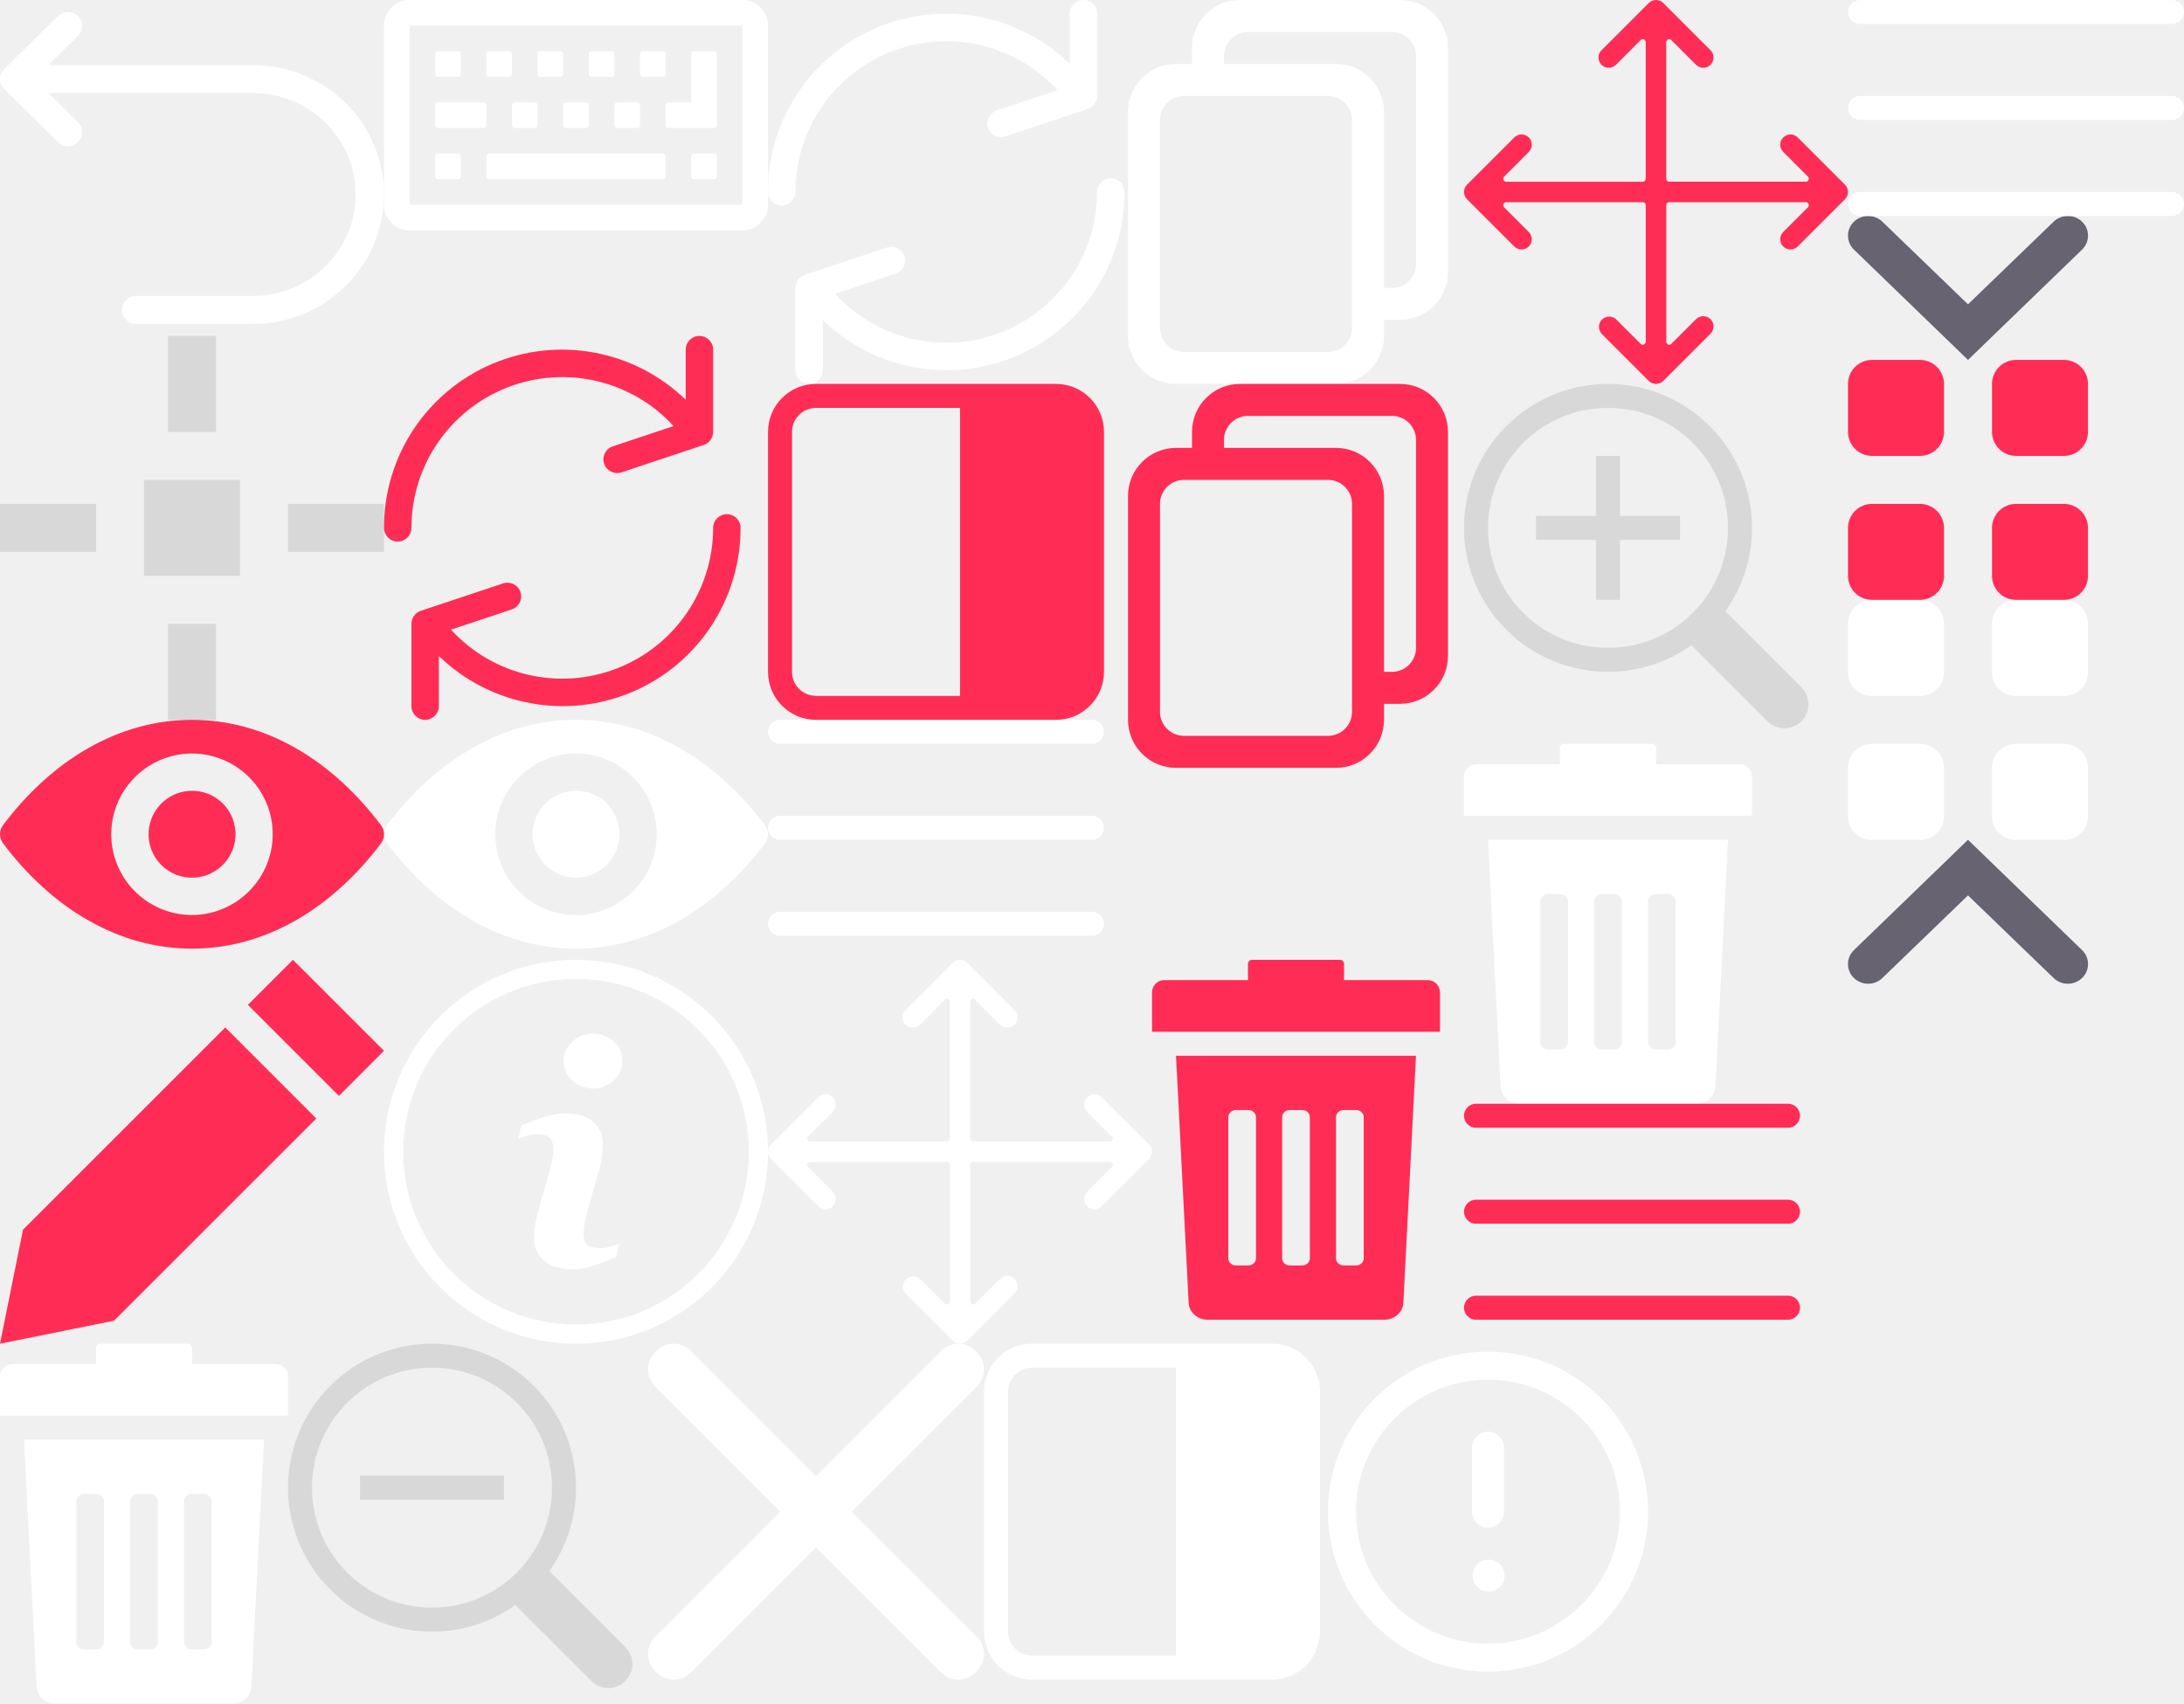
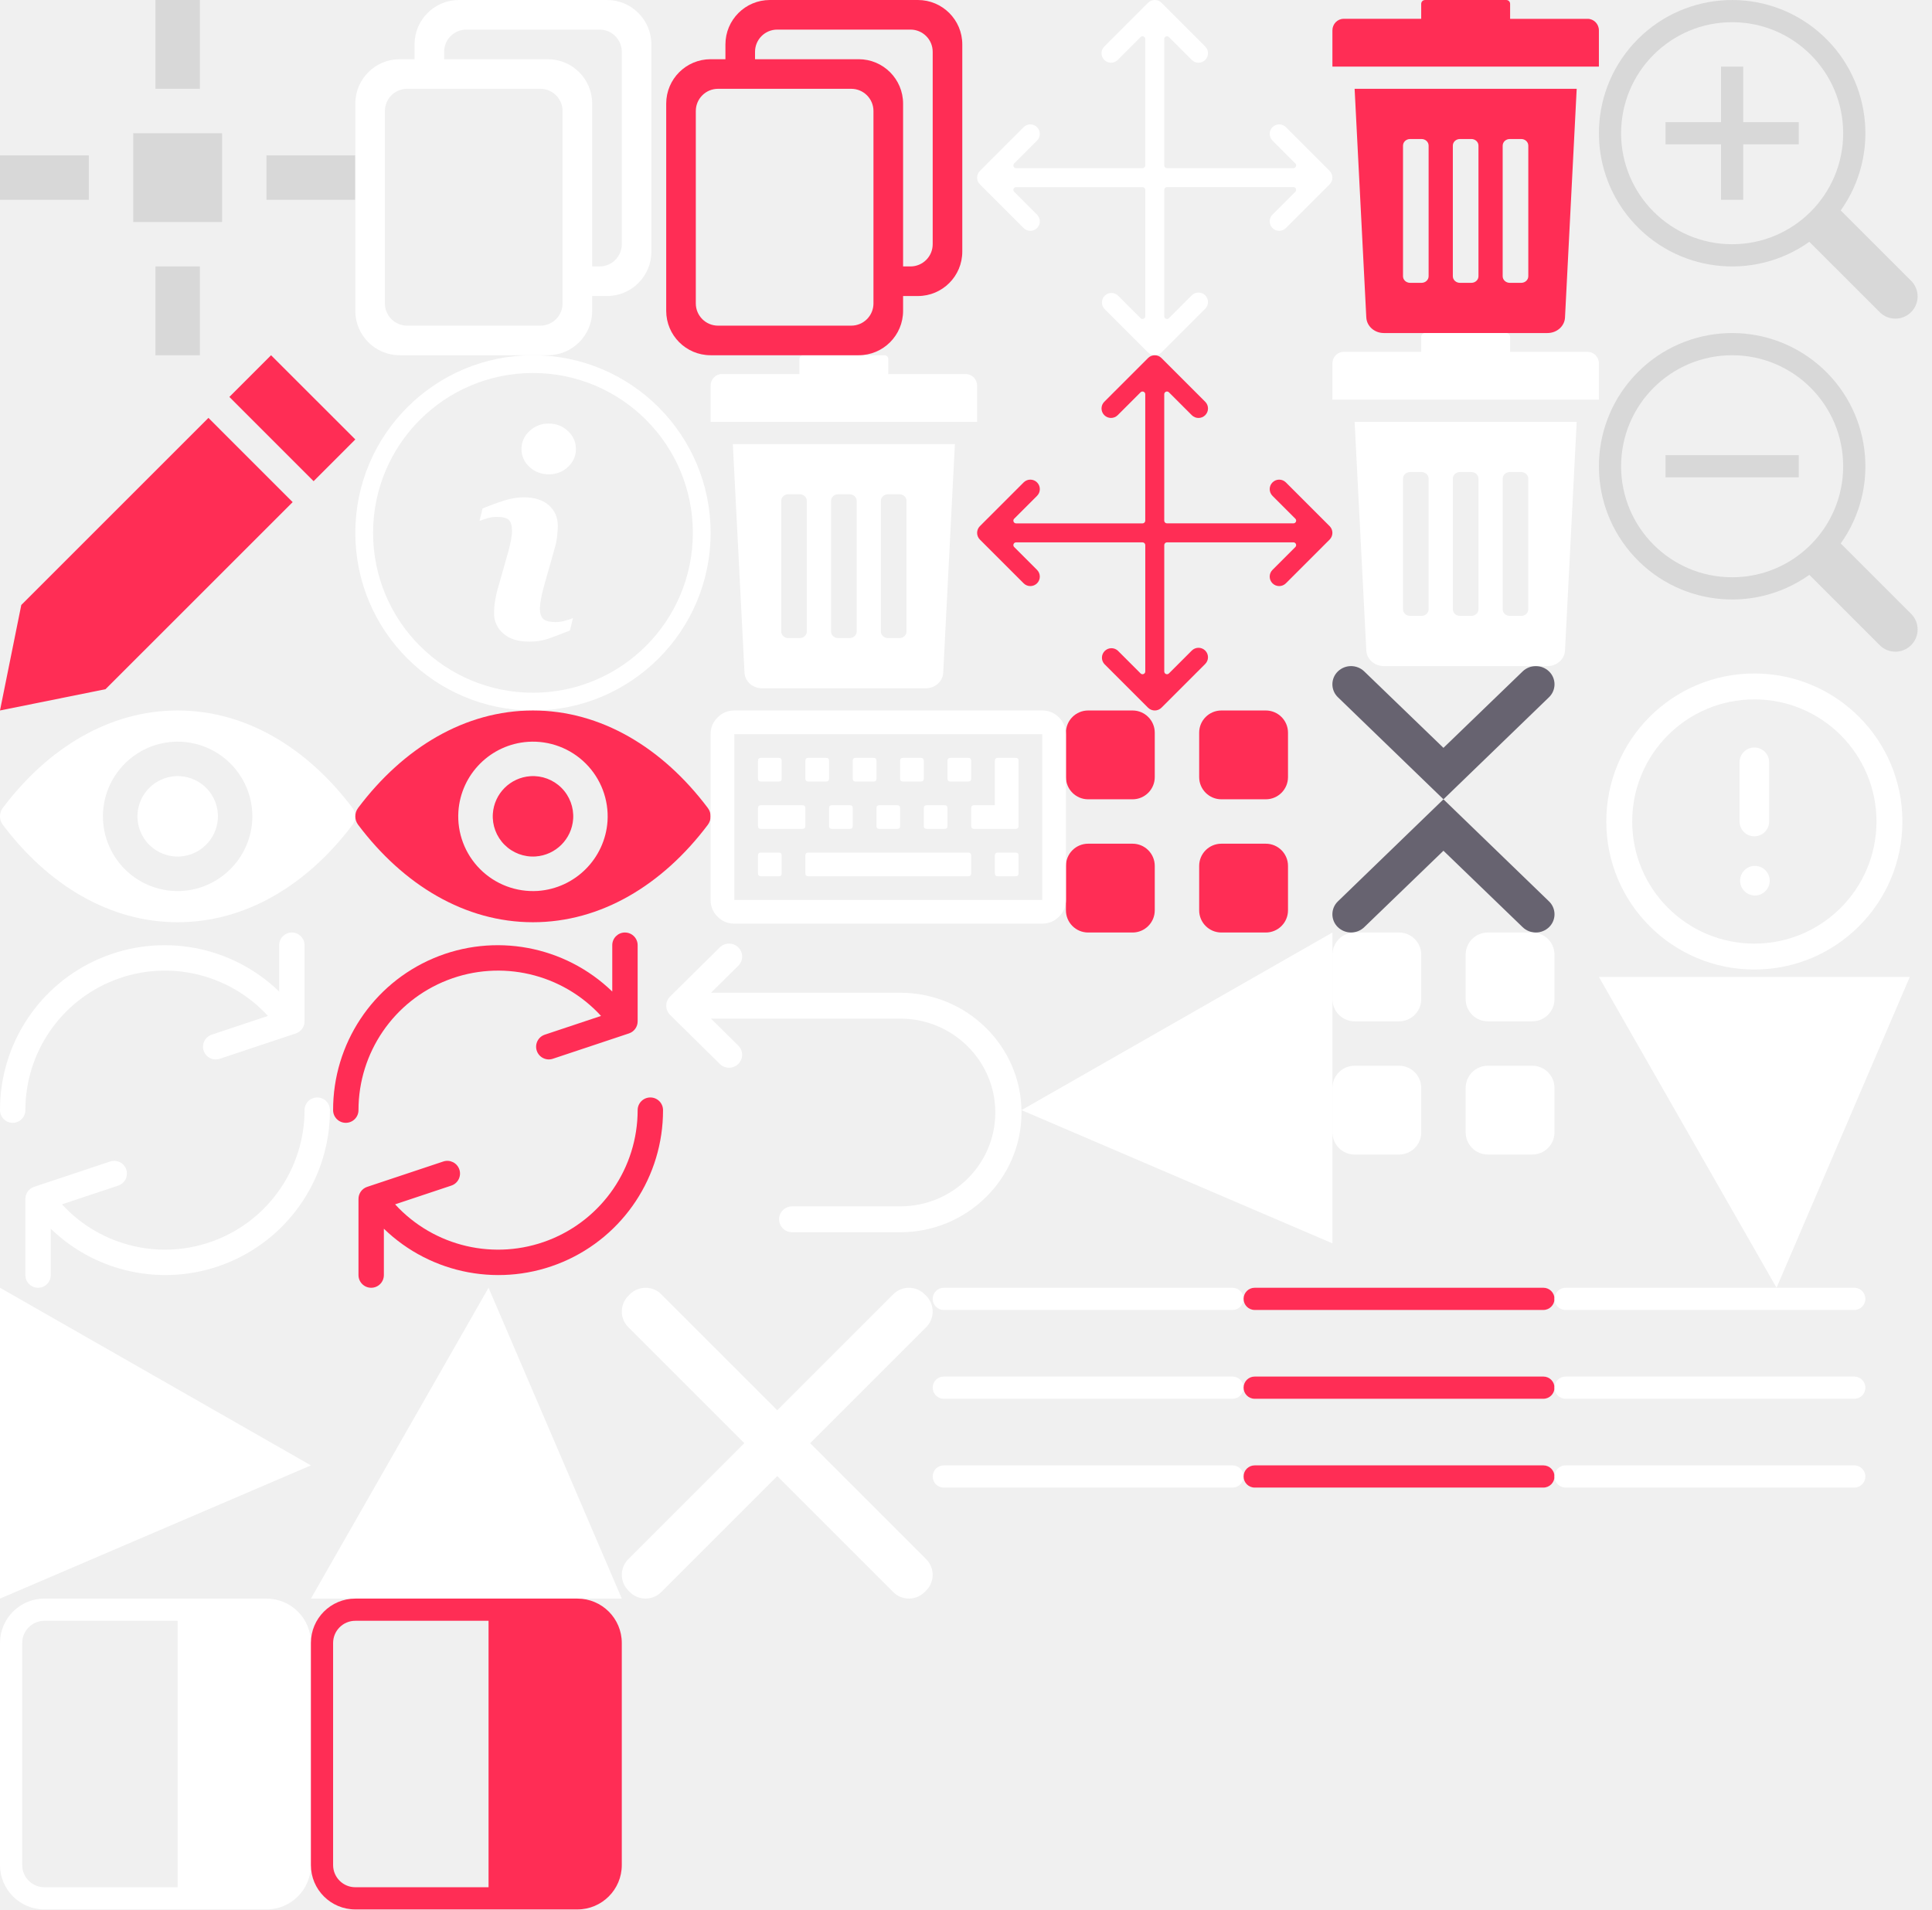
- <svg xmlns="http://www.w3.org/2000/svg" width="91" height="71" viewBox="0 0 91 71">
-   <svg width="14" height="14" viewBox="0 0 14 14" id="alert" x="55" y="56">
+ <svg xmlns="http://www.w3.org/2000/svg" width="87" height="86" viewBox="0 0 87 86">
+   <svg width="14" height="14" viewBox="0 0 14 14" id="alert" x="72" y="30">
    <g fill="none" fill-rule="evenodd">
      <path d="M-1-1h16v16H-1z" />
      <path fill="#FFF" d="M7 13.667A6.667 6.667 0 1 1 7 .333a6.667 6.667 0 0 1 0 13.334zM7 12.5a5.5 5.5 0 1 0 0-11 5.5 5.5 0 0 0 0 11zm0-8.833c.368 0 .667.298.667.666V7a.667.667 0 0 1-1.334 0V4.333c0-.368.299-.666.667-.666zM7 9a.667.667 0 1 1 0 1.333A.667.667 0 0 1 7 9z" />
    </g>
  </svg>
-   <svg width="10" height="6" viewBox="0 0 10 6" id="arrow-down" x="77" y="9">
+   <svg width="10" height="6" viewBox="0 0 10 6" id="arrow-down" x="60" y="30">
    <g fill="none" fill-rule="evenodd">
      <path d="M-7-9h24v24H-7z" />
      <path fill="#676370" d="M5 6l4.756-4.6A.806.806 0 0 0 9.758.244.856.856 0 0 0 8.566.24L5 3.683 1.434.241A.856.856 0 0 0 .242.244.806.806 0 0 0 .244 1.4L5 6z" />
    </g>
  </svg>
-   <svg width="10" height="6" viewBox="0 0 10 6" id="arrow-up" x="77" y="35">
+   <svg style="isolation:isolate" width="14" height="14" viewBox="0 0 14 14" id="arrow-key-down" x="72" y="44">
+     <g clip-path="url(#_clipPath_lO31NEgbUiTSoJISuaT8fHHnIRCr4LqQ)">
+       <path fill="#FFF" d="M0 0h14L8 14z" />
+     </g>
+   </svg>
+   <svg style="isolation:isolate" width="14" height="14" viewBox="0 0 14 14" id="arrow-key-left" x="46" y="42">
+     <g clip-path="url(#_clipPath_QTofHzorB79BE3lerKr9Fqr3nCJN2ZAU)">
+       <path fill="#FFF" d="M14 0v14L0 8z" />
+     </g>
+   </svg>
+   <svg style="isolation:isolate" width="14" height="14" viewBox="0 0 14 14" id="arrow-key-right" y="58">
+     <g clip-path="url(#_clipPath_vO16aYMH41EJ62poTggIr1IPdcsNhkUc)">
+       <path fill="#FFF" d="M0 14V0l14 8z" />
+     </g>
+   </svg>
+   <svg style="isolation:isolate" width="14" height="14" viewBox="0 0 14 14" id="arrow-key-up" x="14" y="58">
+     <g clip-path="url(#_clipPath_scRgljJTfK72EBw7oaTDeX5yMrAq7yTf)">
+       <path fill="#FFF" d="M14 14H0L8 0z" />
+     </g>
+   </svg>
+   <svg width="10" height="6" viewBox="0 0 10 6" id="arrow-up" x="60" y="36">
    <g fill="none" fill-rule="evenodd">
      <path d="M-7-9h24v24H-7z" />
      <path fill="#676370" d="M5 0l4.756 4.6a.806.806 0 0 1 .002 1.156.856.856 0 0 1-1.192.003L5 2.317 1.434 5.759a.856.856 0 0 1-1.192-.003A.806.806 0 0 1 .244 4.6L5 0z" />
    </g>
  </svg>
-   <svg style="isolation:isolate" width="16" height="16" viewBox="0 0 16 16" id="center-camera" y="14">
-     <defs>
-       <clipPath id="ada">
-         <path d="M0 0h16v16H0z" />
-       </clipPath>
-     </defs>
-     <g clip-path="url(#ada)" fill="#D8D8D8">
+   <svg style="isolation:isolate" width="16" height="16" viewBox="0 0 16 16" id="center-camera">
+     <g clip-path="url(#_clipPath_GiyUyRPe8Yuj4G9fQA11K2724LE3zMUU)" fill="#D8D8D8">
      <path d="M7 0h2v4H7zM16 7v2h-4V7zM9 16H7v-4h2zM0 9V7h4v2zM6 6h4v4H6z" />
    </g>
  </svg>
-   <svg width="14" height="14" viewBox="0 0 14 14" id="close" x="27" y="56">
+   <svg width="14" height="14" viewBox="0 0 14 14" id="close" x="28" y="58">
    <g fill="none" fill-rule="evenodd">
      <path d="M-5-5h24v24H-5z" />
      <path fill="#FFF" d="M13.706.363l-.069-.069a1 1 0 0 0-1.414 0L7 5.517 1.777.294a1 1 0 0 0-1.414 0L.294.363a1 1 0 0 0 0 1.414L5.517 7 .294 12.223a1 1 0 0 0 0 1.414l.069.069a1 1 0 0 0 1.414 0L7 8.483l5.223 5.223a1 1 0 0 0 1.414 0l.069-.069a1 1 0 0 0 0-1.414L8.483 7l5.223-5.223a1 1 0 0 0 0-1.414z" />
    </g>
  </svg>
-   <svg width="12" height="15" viewBox="0 0 12 15" id="delete" y="56">
+   <svg width="12" height="15" viewBox="0 0 12 15" id="delete" x="32" y="16">
    <g fill="none" fill-rule="evenodd">
      <path d="M-6-4h24v24H-6z" />
      <path fill="#FFF" fill-rule="nonzero" d="M1.526 14.299L1 4h10l-.526 10.299c-.018.392-.366.701-.79.701H2.316c-.423 0-.771-.31-.789-.701zm6.141-7.741v5.884c0 .164.144.297.32.297h.514c.177 0 .32-.133.32-.297V6.558c0-.164-.143-.297-.32-.297h-.513c-.177 0-.32.133-.32.297zm-2.244 0v5.884c0 .164.144.297.32.297h.513c.178 0 .321-.133.321-.297V6.558c0-.164-.144-.297-.32-.297h-.513c-.178 0-.321.133-.321.297zm-2.244 0v5.884c0 .164.143.297.32.297h.513c.177 0 .32-.133.32-.297V6.558c0-.164-.143-.297-.32-.297H3.5c-.177 0-.32.133-.32.297zm8.313-5.71c.28 0 .508.232.508.52V3H0V1.367c0-.287.228-.52.508-.52h3.49V.174c0-.095.076-.173.17-.173h3.664c.094 0 .17.078.17.173v.675h3.49z" />
    </g>
  </svg>
-   <svg width="12" height="15" viewBox="0 0 12 15" id="delete-active" x="48" y="40">
+   <svg width="12" height="15" viewBox="0 0 12 15" id="delete-active" x="60">
    <g fill="none" fill-rule="evenodd">
      <path d="M-6-4h24v24H-6z" />
      <path fill="#FF2D55" fill-rule="nonzero" d="M1.526 14.299L1 4h10l-.526 10.299c-.018.392-.366.701-.79.701H2.316c-.423 0-.771-.31-.789-.701zm6.141-7.741v5.884c0 .164.144.297.32.297h.514c.177 0 .32-.133.32-.297V6.558c0-.164-.143-.297-.32-.297h-.513c-.177 0-.32.133-.32.297zm-2.244 0v5.884c0 .164.144.297.32.297h.513c.178 0 .321-.133.321-.297V6.558c0-.164-.144-.297-.32-.297h-.513c-.178 0-.321.133-.321.297zm-2.244 0v5.884c0 .164.143.297.32.297h.513c.177 0 .32-.133.32-.297V6.558c0-.164-.143-.297-.32-.297H3.5c-.177 0-.32.133-.32.297zm8.313-5.71c.28 0 .508.232.508.52V3H0V1.367c0-.287.228-.52.508-.52h3.49V.174c0-.095.076-.173.17-.173h3.664c.094 0 .17.078.17.173v.675h3.49z" />
    </g>
  </svg>
-   <svg width="12" height="15" viewBox="0 0 12 15" id="delete-icon" x="61" y="31">
+   <svg width="12" height="15" viewBox="0 0 12 15" id="delete-icon" x="60" y="15">
    <g fill="none" fill-rule="evenodd">
      <path d="M-6-4h24v24H-6z" />
      <path fill="#FFF" fill-rule="nonzero" d="M1.526 14.299L1 4h10l-.526 10.299c-.018.392-.366.701-.79.701H2.316c-.423 0-.771-.31-.789-.701zm6.141-7.741v5.884c0 .164.144.297.32.297h.514c.177 0 .32-.133.32-.297V6.558c0-.164-.143-.297-.32-.297h-.513c-.177 0-.32.133-.32.297zm-2.244 0v5.884c0 .164.144.297.32.297h.513c.178 0 .321-.133.321-.297V6.558c0-.164-.144-.297-.32-.297h-.513c-.178 0-.321.133-.321.297zm-2.244 0v5.884c0 .164.143.297.32.297h.513c.177 0 .32-.133.32-.297V6.558c0-.164-.143-.297-.32-.297H3.5c-.177 0-.32.133-.32.297zm8.313-5.71c.28 0 .508.232.508.52V3H0V1.367c0-.287.228-.52.508-.52h3.49V.174c0-.095.076-.173.17-.173h3.664c.094 0 .17.078.17.173v.675h3.49z" />
    </g>
  </svg>
-   <svg width="14" height="16" viewBox="0 0 14 16" id="duplicate" x="47">
+   <svg width="14" height="16" viewBox="0 0 14 16" id="duplicate" x="16">
    <g fill="none" fill-rule="evenodd">
      <path d="M-5-4h24v24H-5z" />
      <path fill="#FFF" d="M2.667 2.667H2a2 2 0 0 0-2 2V14a2 2 0 0 0 2 2h6.667a2 2 0 0 0 2-2v-.667h.666a2 2 0 0 0 2-2V2a2 2 0 0 0-2-2H4.667a2 2 0 0 0-2 2v.667zm1.333 0v-.334a1 1 0 0 1 1-1h6a1 1 0 0 1 1 1V11a1 1 0 0 1-1 1h-.333V4.667a2 2 0 0 0-2-2H4zM1.333 5a1 1 0 0 1 1-1h6a1 1 0 0 1 1 1v8.667a1 1 0 0 1-1 1h-6a1 1 0 0 1-1-1V5z" />
    </g>
  </svg>
-   <svg width="14" height="16" viewBox="0 0 14 16" id="duplicate-active" x="47" y="16">
+   <svg width="14" height="16" viewBox="0 0 14 16" id="duplicate-active" x="30">
    <g fill="none" fill-rule="evenodd">
      <path d="M-5-4h24v24H-5z" />
      <path fill="#FF2D55" d="M2.667 2.667H2a2 2 0 0 0-2 2V14a2 2 0 0 0 2 2h6.667a2 2 0 0 0 2-2v-.667h.666a2 2 0 0 0 2-2V2a2 2 0 0 0-2-2H4.667a2 2 0 0 0-2 2v.667zm1.333 0v-.334a1 1 0 0 1 1-1h6a1 1 0 0 1 1 1V11a1 1 0 0 1-1 1h-.333V4.667a2 2 0 0 0-2-2H4zM1.333 5a1 1 0 0 1 1-1h6a1 1 0 0 1 1 1v8.667a1 1 0 0 1-1 1h-6a1 1 0 0 1-1-1V5z" />
    </g>
  </svg>
-   <svg width="16" height="16" viewBox="0 0 24 24" id="edit" y="40">
+   <svg width="16" height="16" viewBox="0 0 24 24" id="edit" y="16">
    <path fill="#FF2D55" d="M19.769 9.923L7.127 22.562 0 24l1.438-7.128 12.641-12.64 5.69 5.691zm1.414-1.414L24 5.689 18.309 0l-2.816 2.817 5.69 5.692z" />
  </svg>
-   <svg width="10" height="10" viewBox="0 0 10 10" id="grid" x="77" y="25">
+   <svg width="10" height="10" viewBox="0 0 10 10" id="grid" x="60" y="42">
    <g fill="none" fill-rule="evenodd">
      <path d="M-7-7h24v24H-7z" />
      <path fill="#FFF" d="M1 0h2a1 1 0 0 1 1 1v2a1 1 0 0 1-1 1H1a1 1 0 0 1-1-1V1a1 1 0 0 1 1-1zm6 0h2a1 1 0 0 1 1 1v2a1 1 0 0 1-1 1H7a1 1 0 0 1-1-1V1a1 1 0 0 1 1-1zm0 6h2a1 1 0 0 1 1 1v2a1 1 0 0 1-1 1H7a1 1 0 0 1-1-1V7a1 1 0 0 1 1-1zM1 6h2a1 1 0 0 1 1 1v2a1 1 0 0 1-1 1H1a1 1 0 0 1-1-1V7a1 1 0 0 1 1-1z" />
    </g>
  </svg>
-   <svg width="10" height="10" viewBox="0 0 10 10" id="grid-active" x="77" y="15">
+   <svg width="10" height="10" viewBox="0 0 10 10" id="grid-active" x="48" y="32">
    <g fill="none" fill-rule="evenodd">
      <path d="M-7-7h24v24H-7z" />
      <path fill="#FF2D55" d="M1 0h2a1 1 0 0 1 1 1v2a1 1 0 0 1-1 1H1a1 1 0 0 1-1-1V1a1 1 0 0 1 1-1zm6 0h2a1 1 0 0 1 1 1v2a1 1 0 0 1-1 1H7a1 1 0 0 1-1-1V1a1 1 0 0 1 1-1zm0 6h2a1 1 0 0 1 1 1v2a1 1 0 0 1-1 1H7a1 1 0 0 1-1-1V7a1 1 0 0 1 1-1zM1 6h2a1 1 0 0 1 1 1v2a1 1 0 0 1-1 1H1a1 1 0 0 1-1-1V7a1 1 0 0 1 1-1z" />
    </g>
  </svg>
-   <svg width="16" height="16" viewBox="0 0 16 16" id="info" x="16" y="40">
+   <svg width="16" height="16" viewBox="0 0 16 16" id="info" x="16" y="16">
    <g fill="none" fill-rule="evenodd">
      <path d="M-4-4h24v24H-4z" />
      <path fill="#FFF" d="M8 16A8 8 0 1 1 8 0a8 8 0 0 1 0 16zm0-.8A7.2 7.2 0 1 0 8 .8a7.2 7.2 0 0 0 0 14.4zm1.665-2.802c-.412.163-.74.286-.985.372a2.6 2.6 0 0 1-.855.128c-.499 0-.887-.122-1.163-.366a1.178 1.178 0 0 1-.414-.925c0-.146.01-.295.03-.447.022-.151.055-.322.1-.514l.516-1.82c.045-.175.084-.34.116-.495.03-.156.046-.299.046-.429 0-.231-.049-.394-.144-.485-.097-.092-.279-.137-.55-.137-.133 0-.27.02-.41.061a5.82 5.82 0 0 0-.359.12L5.73 6.9c.337-.138.66-.256.968-.353.308-.099.6-.148.874-.148.495 0 .877.12 1.146.36.267.238.402.55.402.931 0 .08-.01.219-.028.418-.018.2-.053.382-.103.55l-.513 1.814a5.232 5.232 0 0 0-.113.499c-.033.186-.05.328-.05.424 0 .24.054.405.163.493.107.087.294.131.56.131.125 0 .265-.022.424-.066a2.41 2.41 0 0 0 .342-.115l-.137.56zm-.09-7.367c-.24.222-.528.333-.864.333-.336 0-.626-.11-.867-.333a1.064 1.064 0 0 1-.361-.808c0-.315.122-.585.36-.81a1.23 1.23 0 0 1 .868-.336c.336 0 .625.111.863.336.24.225.36.495.36.81 0 .317-.12.586-.36.808z" />
    </g>
  </svg>
-   <svg width="14" height="9" viewBox="0 0 14 9" id="list" x="77">
+   <svg width="14" height="9" viewBox="0 0 14 9" id="list" x="42" y="58">
    <g fill="none" fill-rule="evenodd">
      <path d="M-5-7h24v24H-5z" />
      <path fill="#FFF" d="M.5 0h13a.5.5 0 1 1 0 1H.5a.5.5 0 0 1 0-1zm0 4h13a.5.5 0 1 1 0 1H.5a.5.5 0 1 1 0-1zm0 4h13a.5.5 0 1 1 0 1H.5a.5.5 0 1 1 0-1z" />
    </g>
  </svg>
-   <svg width="14" height="9" viewBox="0 0 14 9" id="list-active" x="61" y="46">
+   <svg width="14" height="9" viewBox="0 0 14 9" id="list-active" x="56" y="58">
    <g fill="none" fill-rule="evenodd">
      <path d="M-5-7h24v24H-5z" />
      <path fill="#FF2D55" d="M.5 0h13a.5.5 0 1 1 0 1H.5a.5.5 0 0 1 0-1zm0 4h13a.5.5 0 1 1 0 1H.5a.5.5 0 1 1 0-1zm0 4h13a.5.5 0 1 1 0 1H.5a.5.5 0 1 1 0-1z" />
    </g>
  </svg>
-   <svg width="14" height="9" viewBox="0 0 14 9" id="list-icon" x="32" y="30">
+   <svg width="14" height="9" viewBox="0 0 14 9" id="list-icon" x="70" y="58">
    <g fill="none" fill-rule="evenodd">
      <path d="M-5-7h24v24H-5z" />
      <path fill="#FFF" d="M.5 0h13a.5.5 0 1 1 0 1H.5a.5.5 0 0 1 0-1zm0 4h13a.5.5 0 1 1 0 1H.5a.5.5 0 1 1 0-1zm0 4h13a.5.5 0 1 1 0 1H.5a.5.5 0 1 1 0-1z" />
    </g>
  </svg>
-   <svg width="16" height="16" viewBox="0 0 16 16" id="move" x="32" y="40">
+   <svg width="16" height="16" viewBox="0 0 16 16" id="move" x="44">
    <g fill="none" fill-rule="evenodd">
      <path d="M-4-4h24v24H-4z" />
      <path fill="#FFF" d="M15.875 7.698l-1.97-1.97a.427.427 0 0 0-.604.604l1.03 1.03a.123.123 0 0 1-.088.21H8.551a.123.123 0 0 1-.124-.123V1.757c0-.11.133-.165.211-.087l1.03 1.03a.427.427 0 0 0 .604-.605L8.302.125a.428.428 0 0 0-.604 0l-1.97 1.97a.427.427 0 0 0 .604.604l1.03-1.03a.123.123 0 0 1 .21.088v5.692a.123.123 0 0 1-.123.124H1.757a.123.123 0 0 1-.087-.211l1.03-1.03a.427.427 0 0 0-.605-.604l-1.97 1.97a.428.428 0 0 0 0 .604l1.97 1.97a.427.427 0 0 0 .604-.604l-1.03-1.03a.123.123 0 0 1 .088-.21h5.692c.068 0 .124.055.124.123v5.692c0 .11-.133.165-.211.088l-1.03-1.03a.428.428 0 0 0-.604.604l1.97 1.97a.428.428 0 0 0 .604 0l1.97-1.97a.427.427 0 0 0-.604-.604l-1.03 1.03a.123.123 0 0 1-.21-.088V8.551c0-.068.055-.124.123-.124h5.692c.11 0 .165.133.088.211l-1.03 1.03a.427.427 0 0 0 .604.604l1.97-1.97a.428.428 0 0 0 0-.604z" />
    </g>
  </svg>
-   <svg width="16" height="16" viewBox="0 0 16 16" id="move-active" x="61">
+   <svg width="16" height="16" viewBox="0 0 16 16" id="move-active" x="44" y="16">
    <g fill="none" fill-rule="evenodd">
      <path d="M-4-4h24v24H-4z" />
      <path fill="#FF2D55" d="M15.875 7.698l-1.97-1.97a.427.427 0 0 0-.604.604l1.03 1.03a.123.123 0 0 1-.088.21H8.551a.123.123 0 0 1-.124-.123V1.757c0-.11.133-.165.211-.087l1.03 1.03a.427.427 0 0 0 .604-.605L8.302.125a.428.428 0 0 0-.604 0l-1.97 1.97a.427.427 0 0 0 .604.604l1.03-1.03a.123.123 0 0 1 .21.088v5.692a.123.123 0 0 1-.123.124H1.757a.123.123 0 0 1-.087-.211l1.03-1.03a.427.427 0 0 0-.605-.604l-1.97 1.97a.428.428 0 0 0 0 .604l1.97 1.97a.427.427 0 0 0 .604-.604l-1.03-1.03a.123.123 0 0 1 .088-.21h5.692c.068 0 .124.055.124.123v5.692c0 .11-.133.165-.211.088l-1.03-1.03a.428.428 0 0 0-.604.604l1.97 1.97a.428.428 0 0 0 .604 0l1.97-1.97a.427.427 0 0 0-.604-.604l-1.03 1.03a.123.123 0 0 1-.21-.088V8.551c0-.068.055-.124.123-.124h5.692c.11 0 .165.133.088.211l-1.03 1.03a.427.427 0 0 0 .604.604l1.97-1.97a.428.428 0 0 0 0-.604z" />
    </g>
  </svg>
-   <svg width="16" height="10" viewBox="0 0 16 10" id="preview" x="16" y="30">
+   <svg width="16" height="10" viewBox="0 0 16 10" id="preview" y="32">
    <g fill="none" fill-rule="evenodd">
      <path d="M-4-7h24v24H-4z" />
      <path fill="#FFF" fill-rule="nonzero" d="M8 0C4.943 0 2.17 1.672.125 4.39a.633.633 0 0 0 0 .755C2.171 7.865 4.943 9.537 8 9.537c3.057 0 5.83-1.672 7.875-4.389a.633.633 0 0 0 0-.756C13.829 1.672 11.057 0 8 0zm.22 8.127a3.367 3.367 0 0 1-3.578-3.578A3.373 3.373 0 0 1 7.78 1.411a3.367 3.367 0 0 1 3.577 3.577A3.383 3.383 0 0 1 8.22 8.127zm-.102-1.552a1.81 1.81 0 0 1-1.925-1.924 1.82 1.82 0 0 1 1.692-1.692A1.81 1.81 0 0 1 9.81 4.883a1.82 1.82 0 0 1-1.692 1.692z" />
    </g>
  </svg>
-   <svg width="16" height="10" viewBox="0 0 16 10" id="preview-active" y="30">
+   <svg width="16" height="10" viewBox="0 0 16 10" id="preview-active" x="16" y="32">
    <g fill="none" fill-rule="evenodd">
      <path d="M-4-7h24v24H-4z" />
      <path fill="#FF2D55" fill-rule="nonzero" d="M8 0C4.943 0 2.17 1.672.125 4.39a.633.633 0 0 0 0 .755C2.171 7.865 4.943 9.537 8 9.537c3.057 0 5.83-1.672 7.875-4.389a.633.633 0 0 0 0-.756C13.829 1.672 11.057 0 8 0zm.22 8.127a3.367 3.367 0 0 1-3.578-3.578A3.373 3.373 0 0 1 7.78 1.411a3.367 3.367 0 0 1 3.577 3.577A3.383 3.383 0 0 1 8.22 8.127zm-.102-1.552a1.81 1.81 0 0 1-1.925-1.924 1.82 1.82 0 0 1 1.692-1.692A1.81 1.81 0 0 1 9.81 4.883a1.82 1.82 0 0 1-1.692 1.692z" />
    </g>
  </svg>
-   <svg width="15" height="16" viewBox="0 0 15 16" id="rotate" x="32">
+   <svg width="15" height="16" viewBox="0 0 15 16" id="rotate" y="42">
    <g fill="none" fill-rule="evenodd">
      <path d="M-5-4h24v24H-5z" />
      <path fill="#FFF" d="M13.143 0c.315 0 .571.256.571.571V4a.571.571 0 0 1-.39.544l-3.43 1.143a.572.572 0 0 1-.36-1.086l2.531-.844A6.286 6.286 0 0 0 1.143 8 .571.571 0 1 1 0 8a7.414 7.414 0 0 1 12.571-5.341V.57c0-.315.256-.571.572-.571zm1.143 7.429a.57.57 0 0 1 .571.571 7.414 7.414 0 0 1-12.571 5.341v2.088a.571.571 0 1 1-1.143 0V12a.572.572 0 0 1 .39-.544l3.43-1.143a.572.572 0 0 1 .36 1.086l-2.531.844A6.286 6.286 0 0 0 13.714 8c0-.316.256-.571.572-.571z" />
    </g>
  </svg>
-   <svg width="15" height="16" viewBox="0 0 15 16" id="rotate-active" x="16" y="14">
+   <svg width="15" height="16" viewBox="0 0 15 16" id="rotate-active" x="15" y="42">
    <g fill="none" fill-rule="evenodd">
      <path d="M-5-4h24v24H-5z" />
      <path fill="#FF2D55" d="M13.143 0c.315 0 .571.256.571.571V4a.571.571 0 0 1-.39.544l-3.43 1.143a.572.572 0 0 1-.36-1.086l2.531-.844A6.286 6.286 0 0 0 1.143 8 .571.571 0 1 1 0 8a7.414 7.414 0 0 1 12.571-5.341V.57c0-.315.256-.571.572-.571zm1.143 7.429a.57.57 0 0 1 .571.571 7.414 7.414 0 0 1-12.571 5.341v2.088a.571.571 0 1 1-1.143 0V12a.572.572 0 0 1 .39-.544l3.43-1.143a.572.572 0 0 1 .36 1.086l-2.531.844A6.286 6.286 0 0 0 13.714 8c0-.316.256-.571.572-.571z" />
    </g>
  </svg>
-   <svg width="16" height="10" viewBox="0 0 16 10" id="shortcuts" x="16">
+   <svg width="16" height="10" viewBox="0 0 16 10" id="shortcuts" x="32" y="32">
    <g fill="none" fill-rule="evenodd">
      <path d="M-4-7h24v24H-4z" />
      <path fill="#FFF" fill-rule="nonzero" d="M15.687.313c.209.208.313.46.313.754v7.466c0 .295-.104.546-.313.754-.208.209-.46.313-.754.313H1.067c-.295 0-.546-.104-.754-.313A1.028 1.028 0 0 1 0 8.533V1.067C0 .772.104.52.313.313.52.104.773 0 1.067 0h13.866c.295 0 .546.104.754.313zm-.754 8.22V1.067H1.067v7.466h13.866zM2.267 7.467c-.09 0-.134-.045-.134-.134v-.8c0-.088.045-.133.134-.133h.8c.089 0 .133.045.133.133v.8c0 .089-.044.134-.133.134h-.8zm0-2.134c-.09 0-.134-.044-.134-.133v-.8c0-.089.045-.133.134-.133h1.866c.09 0 .134.044.134.133v.8c0 .089-.045.133-.134.133H2.267zm0-2.133c-.09 0-.134-.045-.134-.133v-.8c0-.09.045-.134.134-.134h.8c.089 0 .133.045.133.134v.8c0 .088-.044.133-.133.133h-.8zM11.6 6.4c.089 0 .133.045.133.133v.8c0 .09-.044.134-.133.134H4.4c-.089 0-.133-.045-.133-.134v-.8c0-.088.044-.133.133-.133h7.2zM5.333 5.2v-.8c0-.089.045-.133.134-.133h.8c.089 0 .133.044.133.133v.8c0 .089-.044.133-.133.133h-.8c-.09 0-.134-.044-.134-.133zm-.933-2c-.089 0-.133-.045-.133-.133v-.8c0-.09.044-.134.133-.134h.8c.089 0 .133.045.133.134v.8c0 .088-.044.133-.133.133h-.8zm3.067 2v-.8c0-.089.044-.133.133-.133h.8c.089 0 .133.044.133.133v.8c0 .089-.044.133-.133.133h-.8c-.089 0-.133-.044-.133-.133zm-.934-2c-.089 0-.133-.045-.133-.133v-.8c0-.09.044-.134.133-.134h.8c.09 0 .134.045.134.134v.8c0 .088-.045.133-.134.133h-.8zm3.067 2v-.8c0-.089.044-.133.133-.133h.8c.09 0 .133.044.133.133v.8c0 .089-.044.133-.133.133h-.8c-.089 0-.133-.044-.133-.133zm4.133 1.2c.09 0 .134.045.134.133v.8c0 .09-.045.134-.134.134h-.8c-.089 0-.133-.045-.133-.134v-.8c0-.088.044-.133.133-.133h.8zM8.667 3.2c-.09 0-.134-.045-.134-.133v-.8c0-.09.045-.134.134-.134h.8c.089 0 .133.045.133.134v.8c0 .088-.044.133-.133.133h-.8zm2.133 0c-.089 0-.133-.045-.133-.133v-.8c0-.09.044-.134.133-.134h.8c.089 0 .133.045.133.134v.8c0 .088-.044.133-.133.133h-.8zm.933 2v-.8c0-.089.045-.133.134-.133h.933v-2c0-.09.044-.134.133-.134h.8c.09 0 .134.045.134.134V5.2c0 .089-.045.133-.134.133h-1.866c-.09 0-.134-.044-.134-.133z" />
    </g>
  </svg>
-   <svg width="14" height="14" viewBox="0 0 14 14" id="sidebar" x="41" y="56">
+   <svg width="14" height="14" viewBox="0 0 14 14" id="sidebar" y="72">
    <g fill="none" fill-rule="evenodd">
      <path d="M-5-5h24v24H-5z" />
      <path fill="#FFF" d="M2 0h10a2 2 0 0 1 2 2v10a2 2 0 0 1-2 2H2a2 2 0 0 1-2-2V2a2 2 0 0 1 2-2zm0 1a1 1 0 0 0-1 1v10a1 1 0 0 0 1 1h6V1H2z" />
    </g>
  </svg>
-   <svg width="14" height="14" viewBox="0 0 14 14" id="sidebar-active" x="32" y="16">
+   <svg width="14" height="14" viewBox="0 0 14 14" id="sidebar-active" x="14" y="72">
    <g fill="none" fill-rule="evenodd">
      <path d="M-5-5h24v24H-5z" />
      <path fill="#FF2D55" d="M2 0h10a2 2 0 0 1 2 2v10a2 2 0 0 1-2 2H2a2 2 0 0 1-2-2V2a2 2 0 0 1 2-2zm0 1a1 1 0 0 0-1 1v10a1 1 0 0 0 1 1h6V1H2z" />
    </g>
  </svg>
-   <svg width="16" height="14" viewBox="0 0 16 14" id="undo">
+   <svg width="16" height="14" viewBox="0 0 16 14" id="undo" x="30" y="42">
    <g fill="none" fill-rule="evenodd">
      <path d="M-4-5h24v24H-4z" />
      <path fill="#FFF" d="M10.541 13.5H5.673a.586.586 0 0 1-.59-.583c0-.322.265-.584.59-.584h4.868c2.36 0 4.279-1.896 4.279-4.228 0-2.33-1.92-4.227-4.279-4.227H2.016l1.231 1.217a.58.58 0 0 1 0 .824.594.594 0 0 1-.834 0L.173 3.71a.048.048 0 0 1-.004-.005l-.001-.001a.582.582 0 0 1-.123-.63.599.599 0 0 1 .132-.193L2.413.67a.595.595 0 0 1 .834 0 .578.578 0 0 1 0 .825L2.016 2.713h8.525c3.01 0 5.459 2.42 5.459 5.393 0 2.975-2.449 5.394-5.459 5.394z" />
    </g>
  </svg>
-   <svg width="15" height="15" viewBox="0 0 15 15" id="zoom-in" x="61" y="16">
+   <svg width="15" height="15" viewBox="0 0 15 15" id="zoom-in" x="72">
    <g fill="none" fill-rule="evenodd">
      <path d="M-5-5h24v24H-5z" />
      <path fill="#D8D8D8" d="M10.89 9.477l3.181 3.18a1 1 0 0 1-1.414 1.414l-3.18-3.18a6 6 0 1 1 1.414-1.414zM6 11A5 5 0 1 0 6 1a5 5 0 0 0 0 10zm-.5-5.5V3h1v2.5H9v1H6.5V9h-1V6.5H3v-1h2.5z" />
    </g>
  </svg>
-   <svg width="15" height="15" viewBox="0 0 15 15" id="zoom-out" x="12" y="56">
+   <svg width="15" height="15" viewBox="0 0 15 15" id="zoom-out" x="72" y="15">
    <g fill="none" fill-rule="evenodd">
      <path d="M-5-5h24v24H-5z" />
      <path fill="#D8D8D8" d="M10.89 9.477l3.181 3.18a1 1 0 0 1-1.414 1.414l-3.18-3.18a6 6 0 1 1 1.414-1.414zM6 11A5 5 0 1 0 6 1a5 5 0 0 0 0 10zM3 5.5h6v1H3v-1z" />
    </g>
  </svg>
</svg>
